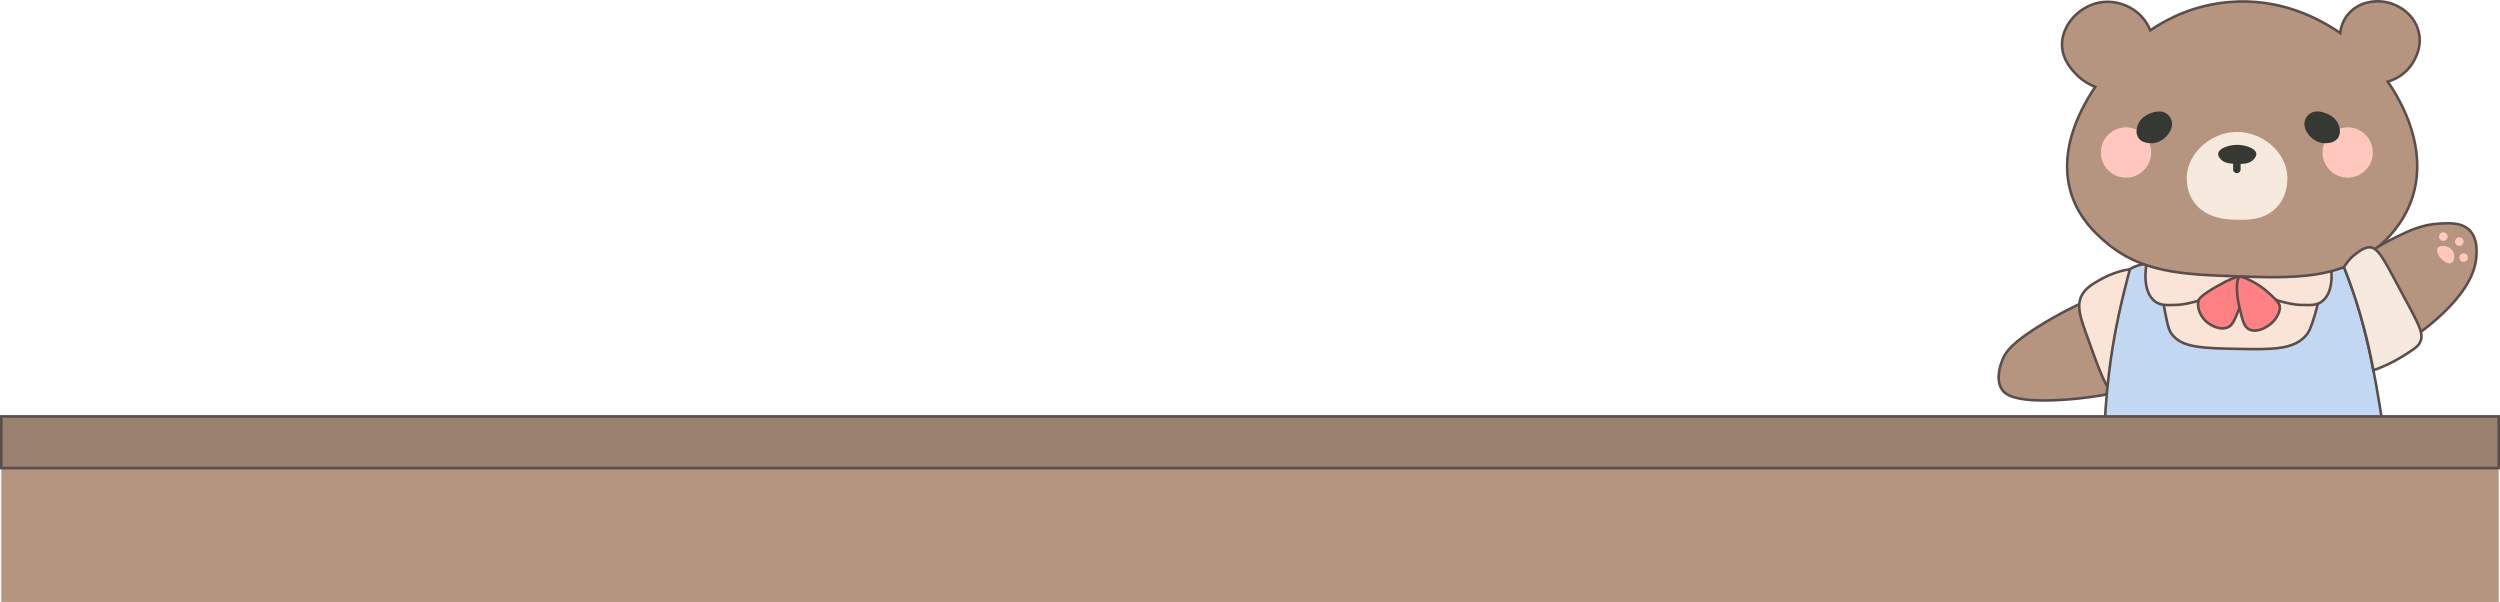
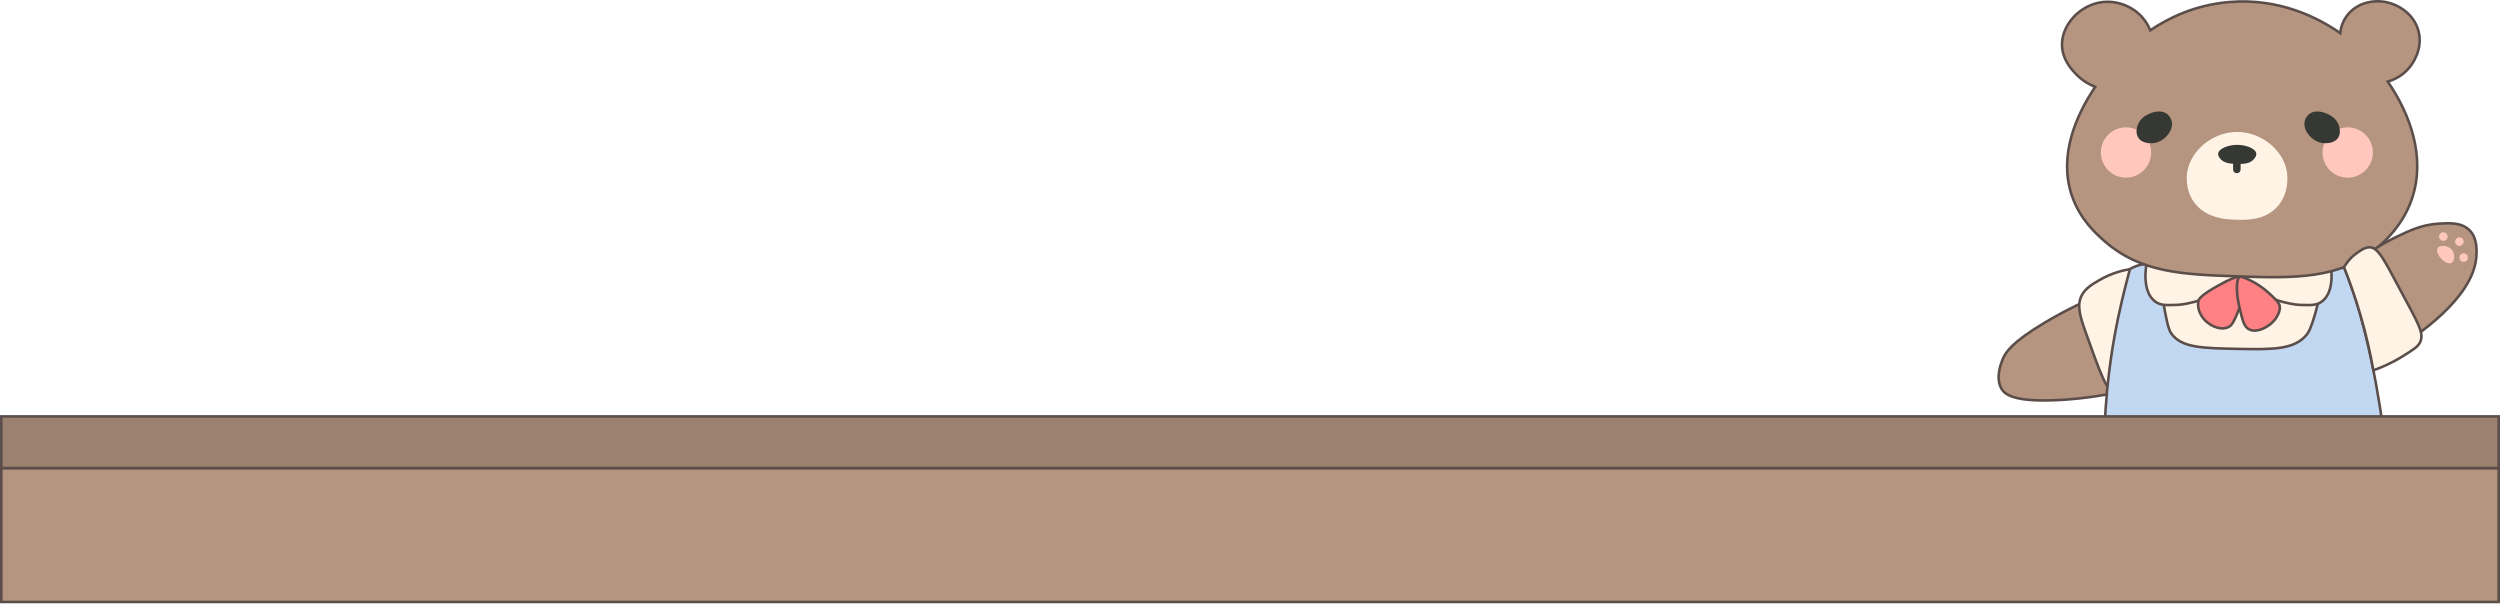
- <svg xmlns="http://www.w3.org/2000/svg" id="Layer_2" viewBox="0 0 1922 462.78">
+ <svg xmlns="http://www.w3.org/2000/svg" id="Layer_2" viewBox="0 0 1922 463.78">
  <defs>
-     <style>.cls-1,.cls-2{fill:#b5957f;}.cls-3{fill:#9b8170;}.cls-3,.cls-4,.cls-2,.cls-5,.cls-6,.cls-7,.cls-8,.cls-9{stroke-miterlimit:10;}.cls-3,.cls-4,.cls-2,.cls-5,.cls-6,.cls-8,.cls-9{stroke-width:2px;}.cls-3,.cls-4,.cls-2,.cls-5,.cls-6,.cls-9{stroke:#5b4e4a;}.cls-4{fill:#ff8183;}.cls-5,.cls-10{fill:#f6e9dd;}.cls-6{fill:#c2d8f2;}.cls-7{fill:none;stroke:#353833;stroke-linecap:round;stroke-width:5.77px;}.cls-11{fill:#353833;}.cls-8{stroke:#635654;}.cls-8,.cls-9{fill:#f9e4d7;}.cls-12{fill:#ffc7be;}</style>
+     <style>.cls-1{stroke:#635654;}.cls-1,.cls-2,.cls-3,.cls-4,.cls-5,.cls-6{stroke-width:2px;}.cls-1,.cls-2,.cls-3,.cls-4,.cls-5,.cls-6,.cls-7{stroke-miterlimit:10;}.cls-1,.cls-2,.cls-8{fill:#fff3e6;}.cls-2,.cls-3,.cls-4,.cls-5,.cls-6{stroke:#5b4e4a;}.cls-3{fill:#9b8170;}.cls-4{fill:#ff8183;}.cls-5{fill:#b5957f;}.cls-6{fill:#c2d8f2;}.cls-7{fill:none;stroke:#353833;stroke-linecap:round;stroke-width:5.77px;}.cls-9{fill:#353833;}.cls-10{fill:#ffc7be;}</style>
  </defs>
  <g id="about">
    <g>
-       <path class="cls-2" d="M1648.25,296.69c-26.22,7.33-48.1,9.84-63.28,10.75-37.24,2.23-43.73-4.58-45.99-8.18-5.16-8.24-.67-19.63,.56-22.75,2.08-5.3,6.58-13.02,32.53-28.53,8.41-5.03,20.07-11.46,34.62-17.91,13.85,22.21,27.7,44.41,41.55,66.62Z" />
-       <ellipse class="cls-8" cx="1724.64" cy="248.81" rx="71.49" ry="48.83" />
-       <path class="cls-9" d="M1638.22,265.89c-1.79,12.15-5.14,34.87-12.42,35.58-5.74,.56-11.31-15.07-22.45-46.32-4.48-12.58-6.73-20.68-2.92-28.05,2.83-5.46,7.88-8.44,13.74-11.83,9.27-5.36,17.88-7.44,23.32-8.36,2.44,14.5,4.25,34.99,.72,58.98Z" />
+       <path class="cls-5" d="M1648.25,296.69c-26.22,7.33-48.1,9.84-63.28,10.75-37.24,2.23-43.73-4.58-45.99-8.18-5.16-8.24-.67-19.63,.56-22.75,2.08-5.3,6.58-13.02,32.53-28.53,8.41-5.03,20.07-11.46,34.62-17.91,13.85,22.21,27.7,44.41,41.55,66.62Z" />
+       <ellipse class="cls-1" cx="1724.64" cy="248.81" rx="71.49" ry="48.83" />
+       <path class="cls-2" d="M1638.22,265.89c-1.79,12.15-5.14,34.87-12.42,35.58-5.74,.56-11.31-15.07-22.45-46.32-4.48-12.58-6.73-20.68-2.92-28.05,2.83-5.46,7.88-8.44,13.74-11.83,9.27-5.36,17.88-7.44,23.32-8.36,2.44,14.5,4.25,34.99,.72,58.98Z" />
      <path class="cls-6" d="M1831.93,327.86c-71.3,.32-142.59,.65-213.89,.97,.79-20.79,2.75-38.87,4.9-53.63,3.52-24.17,8.02-42.63,10.6-53.04,1.58-6.4,2.99-11.67,3.97-15.25,1.89-1.15,4.63-2.51,8.12-3.34,5.68-1.35,10.47-.62,13.13,0,.75,6.36,2,15.81,4.06,27.22,2.65,14.69,4.02,22.1,6.45,25.55,7.77,11.07,23.67,11.37,52.3,11.91,25.8,.49,42.47,.57,51.81-10.96,1.28-1.59,3.08-4.19,6.45-15.76,3.36-11.52,6.64-26.31,8.13-44.05,4.01,.94,8.02,1.87,12.03,2.81,3.87,9.21,6.84,17.32,9.08,23.9,.89,2.62,2.98,8.88,5.34,17.12,1.83,6.4,3.14,11.62,4.1,15.5,6.56,26.64,10.81,52.46,13.43,71.05Z" />
-       <path class="cls-9" d="M1721.79,214.19c-.64,1.68-1.96,2.64-2.74,3.16-24.45,16.28-44.78,17.02-44.78,17.02-8.81,.32-13.21,.48-17.19-2.39-11.23-8.08-6.89-29.18-6.57-30.68,10.12,.25,20.93,.87,32.36,2.03,13.94,1.41,26.87,3.42,38.68,5.73,.46,1.2,.99,3.18,.24,5.13Z" />
-       <path class="cls-9" d="M1720.13,214.19c.64,1.68,1.96,2.64,2.74,3.16,24.45,16.28,44.78,17.02,44.78,17.02,8.81,.32,13.21,.48,17.19-2.39,11.23-8.08,6.89-29.18,6.57-30.68-10.12,.25-20.93,.87-32.36,2.03-13.94,1.41-26.87,3.42-38.68,5.73-.46,1.2-.99,3.18-.24,5.13Z" />
+       <path class="cls-2" d="M1721.79,214.19c-.64,1.68-1.96,2.64-2.74,3.16-24.45,16.28-44.78,17.02-44.78,17.02-8.81,.32-13.21,.48-17.19-2.39-11.23-8.08-6.89-29.18-6.57-30.68,10.12,.25,20.93,.87,32.36,2.03,13.94,1.41,26.87,3.42,38.68,5.73,.46,1.2,.99,3.18,.24,5.13Z" />
+       <path class="cls-2" d="M1720.13,214.19c.64,1.68,1.96,2.64,2.74,3.16,24.45,16.28,44.78,17.02,44.78,17.02,8.81,.32,13.21,.48,17.19-2.39,11.23-8.08,6.89-29.18,6.57-30.68-10.12,.25-20.93,.87-32.36,2.03-13.94,1.41-26.87,3.42-38.68,5.73-.46,1.2-.99,3.18-.24,5.13Z" />
      <path class="cls-4" d="M1706.03,219.2c-13.35,7.29-15.47,10.5-15.9,12.12-.06,.22-.08,.4-.1,.54-1.02,6.21,2.82,11.51,3.49,12.44,4.13,5.68,13.2,10.19,19.61,7.2,3.31-1.54,5.08-5.97,8.61-14.82,.49-1.24,2.86-7.3,3.3-14.76,.24-4.08-.21-7.28-2.23-8.68-1.28-.89-3.61-1.23-16.79,5.97Z" />
      <path class="cls-4" d="M1746.63,227.43c4.66,4.45,5.68,6.28,5.95,7.42,0,.01,.06,.27,.09,.54,.6,4.16-2.48,9.69-6.38,13.13-3.38,2.98-11.11,7.69-17.13,4.72-3.91-1.93-5.08-6.81-7.4-16.56-3.24-13.58-2.08-22.8-.08-23.73,.65-.3,1.49-.38,5.21,1.19,8.26,3.49,14.36,8.16,19.74,13.29Z" />
-       <path class="cls-2" d="M1852.47,51.79c1.43-1.75,10.74-13.53,6.84-28.02-3.76-14-17.69-22.5-30.56-22.76-2.28-.05-15.15-.31-23.72,10.19-3.79,4.64-5.38,9.73-5.9,14.21-16.95-11.77-46.87-27.12-85.41-23.83-26.03,2.22-46.37,12.09-60.6,21.72-1.3-3.22-3.38-7.07-6.77-10.68-8.25-8.8-21.49-13.34-34.11-10.26-15.19,3.71-27.37,17.93-26.96,32.58,.33,11.64,8.5,19.79,11.42,22.7,4.73,4.72,9.86,7.51,14.07,9.18-14.31,21.29-28.61,52.74-17.77,83.98,6.26,18.03,18.44,28.9,25.4,34.97,27.24,23.75,59.45,25.27,100.68,26.67,44.03,1.49,80.36,2.62,109.67-22.94,5.26-4.58,18.64-16.54,25.49-36.52,10.85-31.67-1.12-64.91-18.52-90.24,5.14-1.52,11.57-4.61,16.74-10.94Z" />
+       <path class="cls-5" d="M1852.47,51.79c1.43-1.75,10.74-13.53,6.84-28.02-3.76-14-17.69-22.5-30.56-22.76-2.28-.05-15.15-.31-23.72,10.19-3.79,4.64-5.38,9.73-5.9,14.21-16.95-11.77-46.87-27.12-85.41-23.83-26.03,2.22-46.37,12.09-60.6,21.72-1.3-3.22-3.38-7.07-6.77-10.68-8.25-8.8-21.49-13.34-34.11-10.26-15.19,3.71-27.37,17.93-26.96,32.58,.33,11.64,8.5,19.79,11.42,22.7,4.73,4.72,9.86,7.51,14.07,9.18-14.31,21.29-28.61,52.74-17.77,83.98,6.26,18.03,18.44,28.9,25.4,34.97,27.24,23.75,59.45,25.27,100.68,26.67,44.03,1.49,80.36,2.62,109.67-22.94,5.26-4.58,18.64-16.54,25.49-36.52,10.85-31.67-1.12-64.91-18.52-90.24,5.14-1.52,11.57-4.61,16.74-10.94Z" />
      <g>
-         <circle class="cls-12" cx="1804.91" cy="117.24" r="19.34" />
-         <circle class="cls-12" cx="1634.48" cy="117.24" r="19.34" />
-         <path class="cls-11" d="M1669.74,93.73c1.17,6.89-5.76,14.99-13.61,16.23-.44,.07-8.7,1.26-12.18-4.05-2.35-3.58-1.07-7.9-.72-9.07,1.88-6.31,7.94-8.87,9.33-9.45,1.63-.69,8.4-3.54,13.36,.14,.3,.22,3.18,2.42,3.82,6.21Z" />
-         <path class="cls-11" d="M1771.75,93.73c-1.17,6.89,5.76,14.99,13.61,16.23,.44,.07,8.7,1.26,12.18-4.05,2.35-3.58,1.07-7.9,.72-9.07-1.88-6.31-7.94-8.87-9.33-9.45-1.63-.69-8.4-3.54-13.36,.14-.3,.22-3.18,2.42-3.82,6.21Z" />
-         <path class="cls-10" d="M1758.09,131.53c.26,1.39,2.74,15.99-7.04,27.11-9.52,10.81-23.73,10.48-31.35,10.3-6.96-.16-23.83-.56-33.08-13.69-7.09-10.07-5.37-21.45-5.09-23.08,2.78-16.6,19.56-30.64,38.18-30.72,18.22-.08,35.24,13.21,38.39,30.09Z" />
-         <path class="cls-11" d="M1734.62,118.05c.24,1.9-1.15,3.52-1.86,4.34-3.26,3.8-8.73,3.69-13.07,3.6-4.21-.09-9.93-.2-12.94-4.21-.62-.83-1.62-2.15-1.42-3.74,.49-4.05,8.36-6.63,14.37-6.69,6.21-.07,14.39,2.5,14.93,6.69Z" />
+         <circle class="cls-10" cx="1804.91" cy="117.24" r="19.34" />
+         <circle class="cls-10" cx="1634.48" cy="117.24" r="19.34" />
+         <path class="cls-9" d="M1669.74,93.73c1.17,6.89-5.76,14.99-13.61,16.23-.44,.07-8.7,1.26-12.18-4.05-2.35-3.58-1.07-7.9-.72-9.07,1.88-6.31,7.94-8.87,9.33-9.45,1.63-.69,8.4-3.54,13.36,.14,.3,.22,3.18,2.42,3.82,6.21Z" />
+         <path class="cls-9" d="M1771.75,93.73c-1.17,6.89,5.76,14.99,13.61,16.23,.44,.07,8.7,1.26,12.18-4.05,2.35-3.58,1.07-7.9,.72-9.07-1.88-6.31-7.94-8.87-9.33-9.45-1.63-.69-8.4-3.54-13.36,.14-.3,.22-3.18,2.42-3.82,6.21Z" />
+         <path class="cls-8" d="M1758.09,131.53c.26,1.39,2.74,15.99-7.04,27.11-9.52,10.81-23.73,10.48-31.35,10.3-6.96-.16-23.83-.56-33.08-13.69-7.09-10.07-5.37-21.45-5.09-23.08,2.78-16.6,19.56-30.64,38.18-30.72,18.22-.08,35.24,13.21,38.39,30.09Z" />
+         <path class="cls-9" d="M1734.62,118.05c.24,1.9-1.15,3.52-1.86,4.34-3.26,3.8-8.73,3.69-13.07,3.6-4.21-.09-9.93-.2-12.94-4.21-.62-.83-1.62-2.15-1.42-3.74,.49-4.05,8.36-6.63,14.37-6.69,6.21-.07,14.39,2.5,14.93,6.69Z" />
        <line class="cls-7" x1="1719.69" y1="118.8" x2="1719.69" y2="130.26" />
      </g>
-       <path class="cls-2" d="M1898.61,177.04c6.21,6.26,5.5,16.05,5.18,20.57-2.32,32.05-47.96,61.62-55.8,66.59-10.38-22.26-20.77-44.53-31.15-66.79,9.9-7.19,18.77-12,25.18-15.11,10.65-5.15,19.75-9.45,32.23-10.32,8.16-.56,18.09-1.25,24.36,5.06Z" />
-       <path class="cls-5" d="M1844.05,220.52c15.41,28.84,19.95,35.62,16.46,42.72-1.67,3.41-5.5,5.78-13.12,10.53-9.09,5.67-17.26,9-22.73,10.93-2.31-12.86-5.46-26.92-9.79-41.89-3.95-13.66-8.33-26.15-12.78-37.4,1.49-2.61,4.32-6.77,9.17-10.36,2.88-2.14,6.51-4.72,10.03-4.93,6.79-.42,11.69,9.69,22.76,30.4Z" />
-       <circle class="cls-12" cx="1878.47" cy="181.88" r="3.3" />
-       <circle class="cls-12" cx="1890.76" cy="185.75" r="3.3" />
-       <circle class="cls-12" cx="1894.06" cy="198.03" r="3.3" />
-       <path class="cls-12" d="M1884.87,202.09c-2.61,1.57-7.18-1.55-9.31-4.7-.32-.47-3.04-4.56-1.51-6.77,1.67-2.42,8.14-2.19,11.06,1.51,2.47,3.13,2.21,8.47-.24,9.95Z" />
+       <path class="cls-5" d="M1898.61,177.04c6.21,6.26,5.5,16.05,5.18,20.57-2.32,32.05-47.96,61.62-55.8,66.59-10.38-22.26-20.77-44.53-31.15-66.79,9.9-7.19,18.77-12,25.18-15.11,10.65-5.15,19.75-9.45,32.23-10.32,8.16-.56,18.09-1.25,24.36,5.06Z" />
+       <path class="cls-2" d="M1844.05,220.52c15.41,28.84,19.95,35.62,16.46,42.72-1.67,3.41-5.5,5.78-13.12,10.53-9.09,5.67-17.26,9-22.73,10.93-2.31-12.86-5.46-26.92-9.79-41.89-3.95-13.66-8.33-26.15-12.78-37.4,1.49-2.61,4.32-6.77,9.17-10.36,2.88-2.14,6.51-4.72,10.03-4.93,6.79-.42,11.69,9.69,22.76,30.4Z" />
+       <circle class="cls-10" cx="1878.47" cy="181.88" r="3.3" />
+       <circle class="cls-10" cx="1890.76" cy="185.75" r="3.3" />
+       <circle class="cls-10" cx="1894.06" cy="198.03" r="3.3" />
+       <path class="cls-10" d="M1884.87,202.09c-2.61,1.57-7.18-1.55-9.31-4.7-.32-.47-3.04-4.56-1.51-6.77,1.67-2.42,8.14-2.19,11.06,1.51,2.47,3.13,2.21,8.47-.24,9.95Z" />
    </g>
    <g>
-       <rect class="cls-1" x="1" y="359.87" width="1920" height="102.92" />
+       <rect class="cls-5" x="1" y="359.87" width="1920" height="102.92" />
      <rect class="cls-3" x="1" y="320.14" width="1920" height="39.72" />
    </g>
  </g>
</svg>
